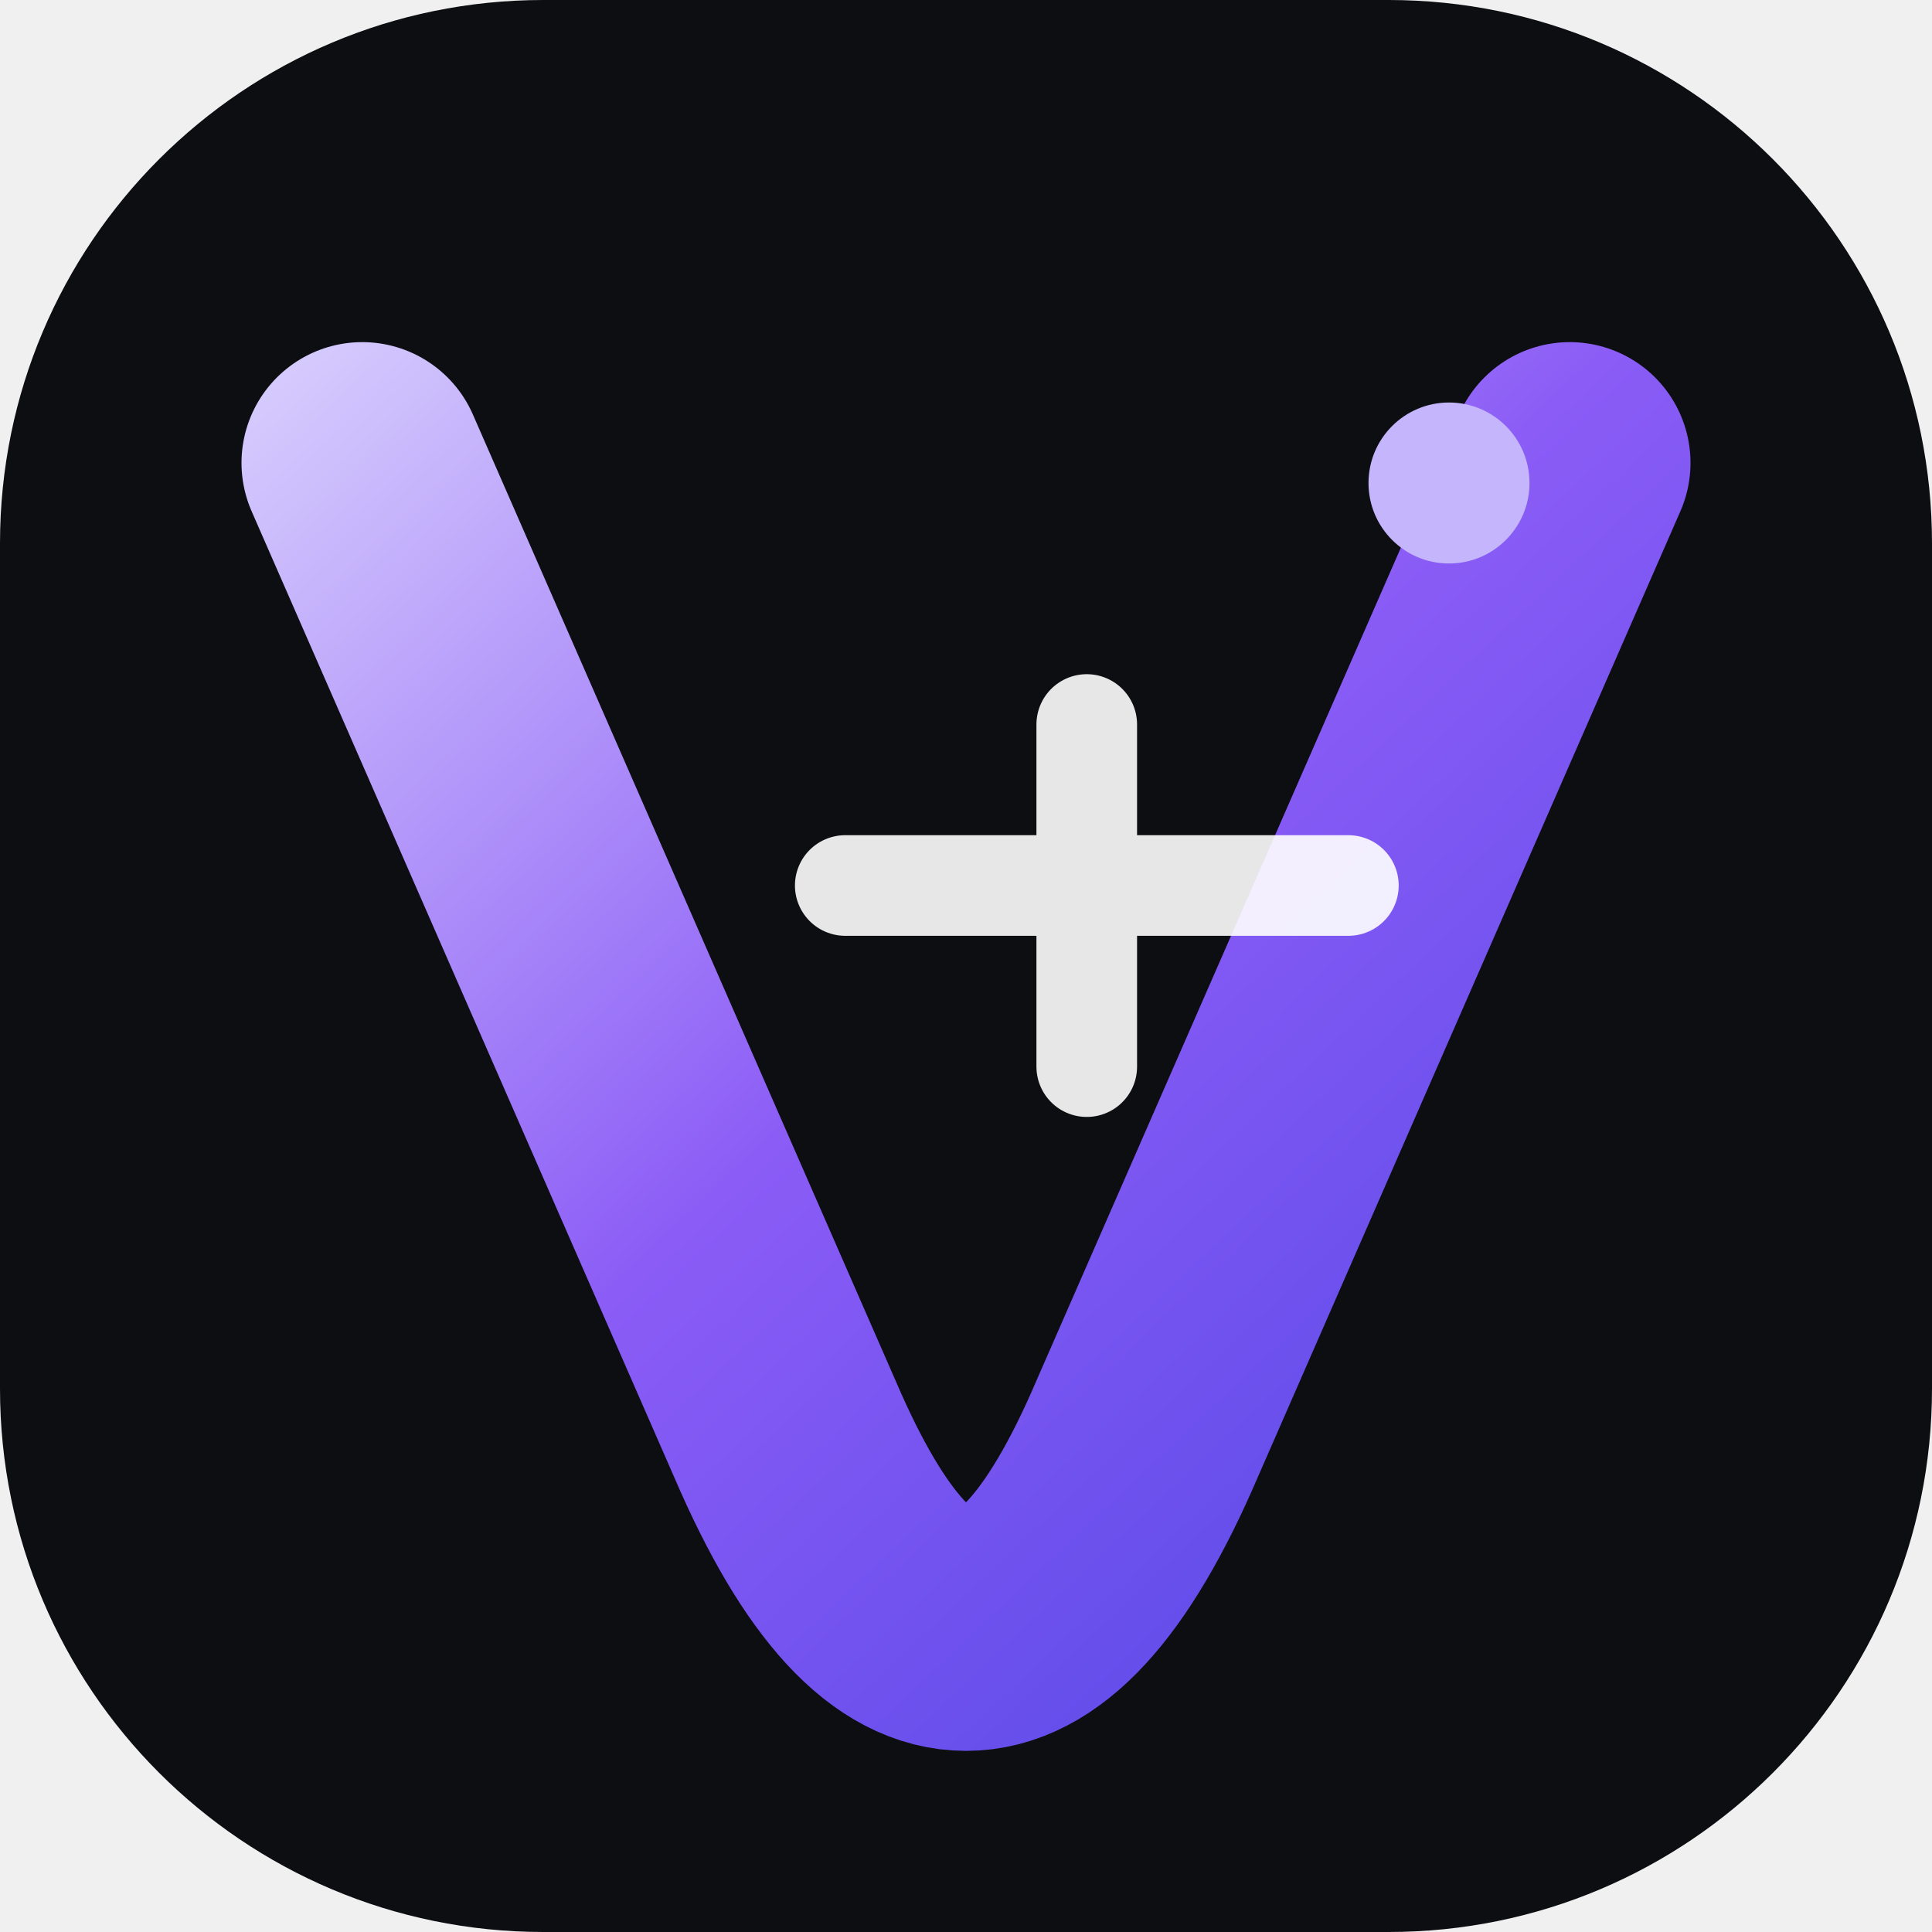
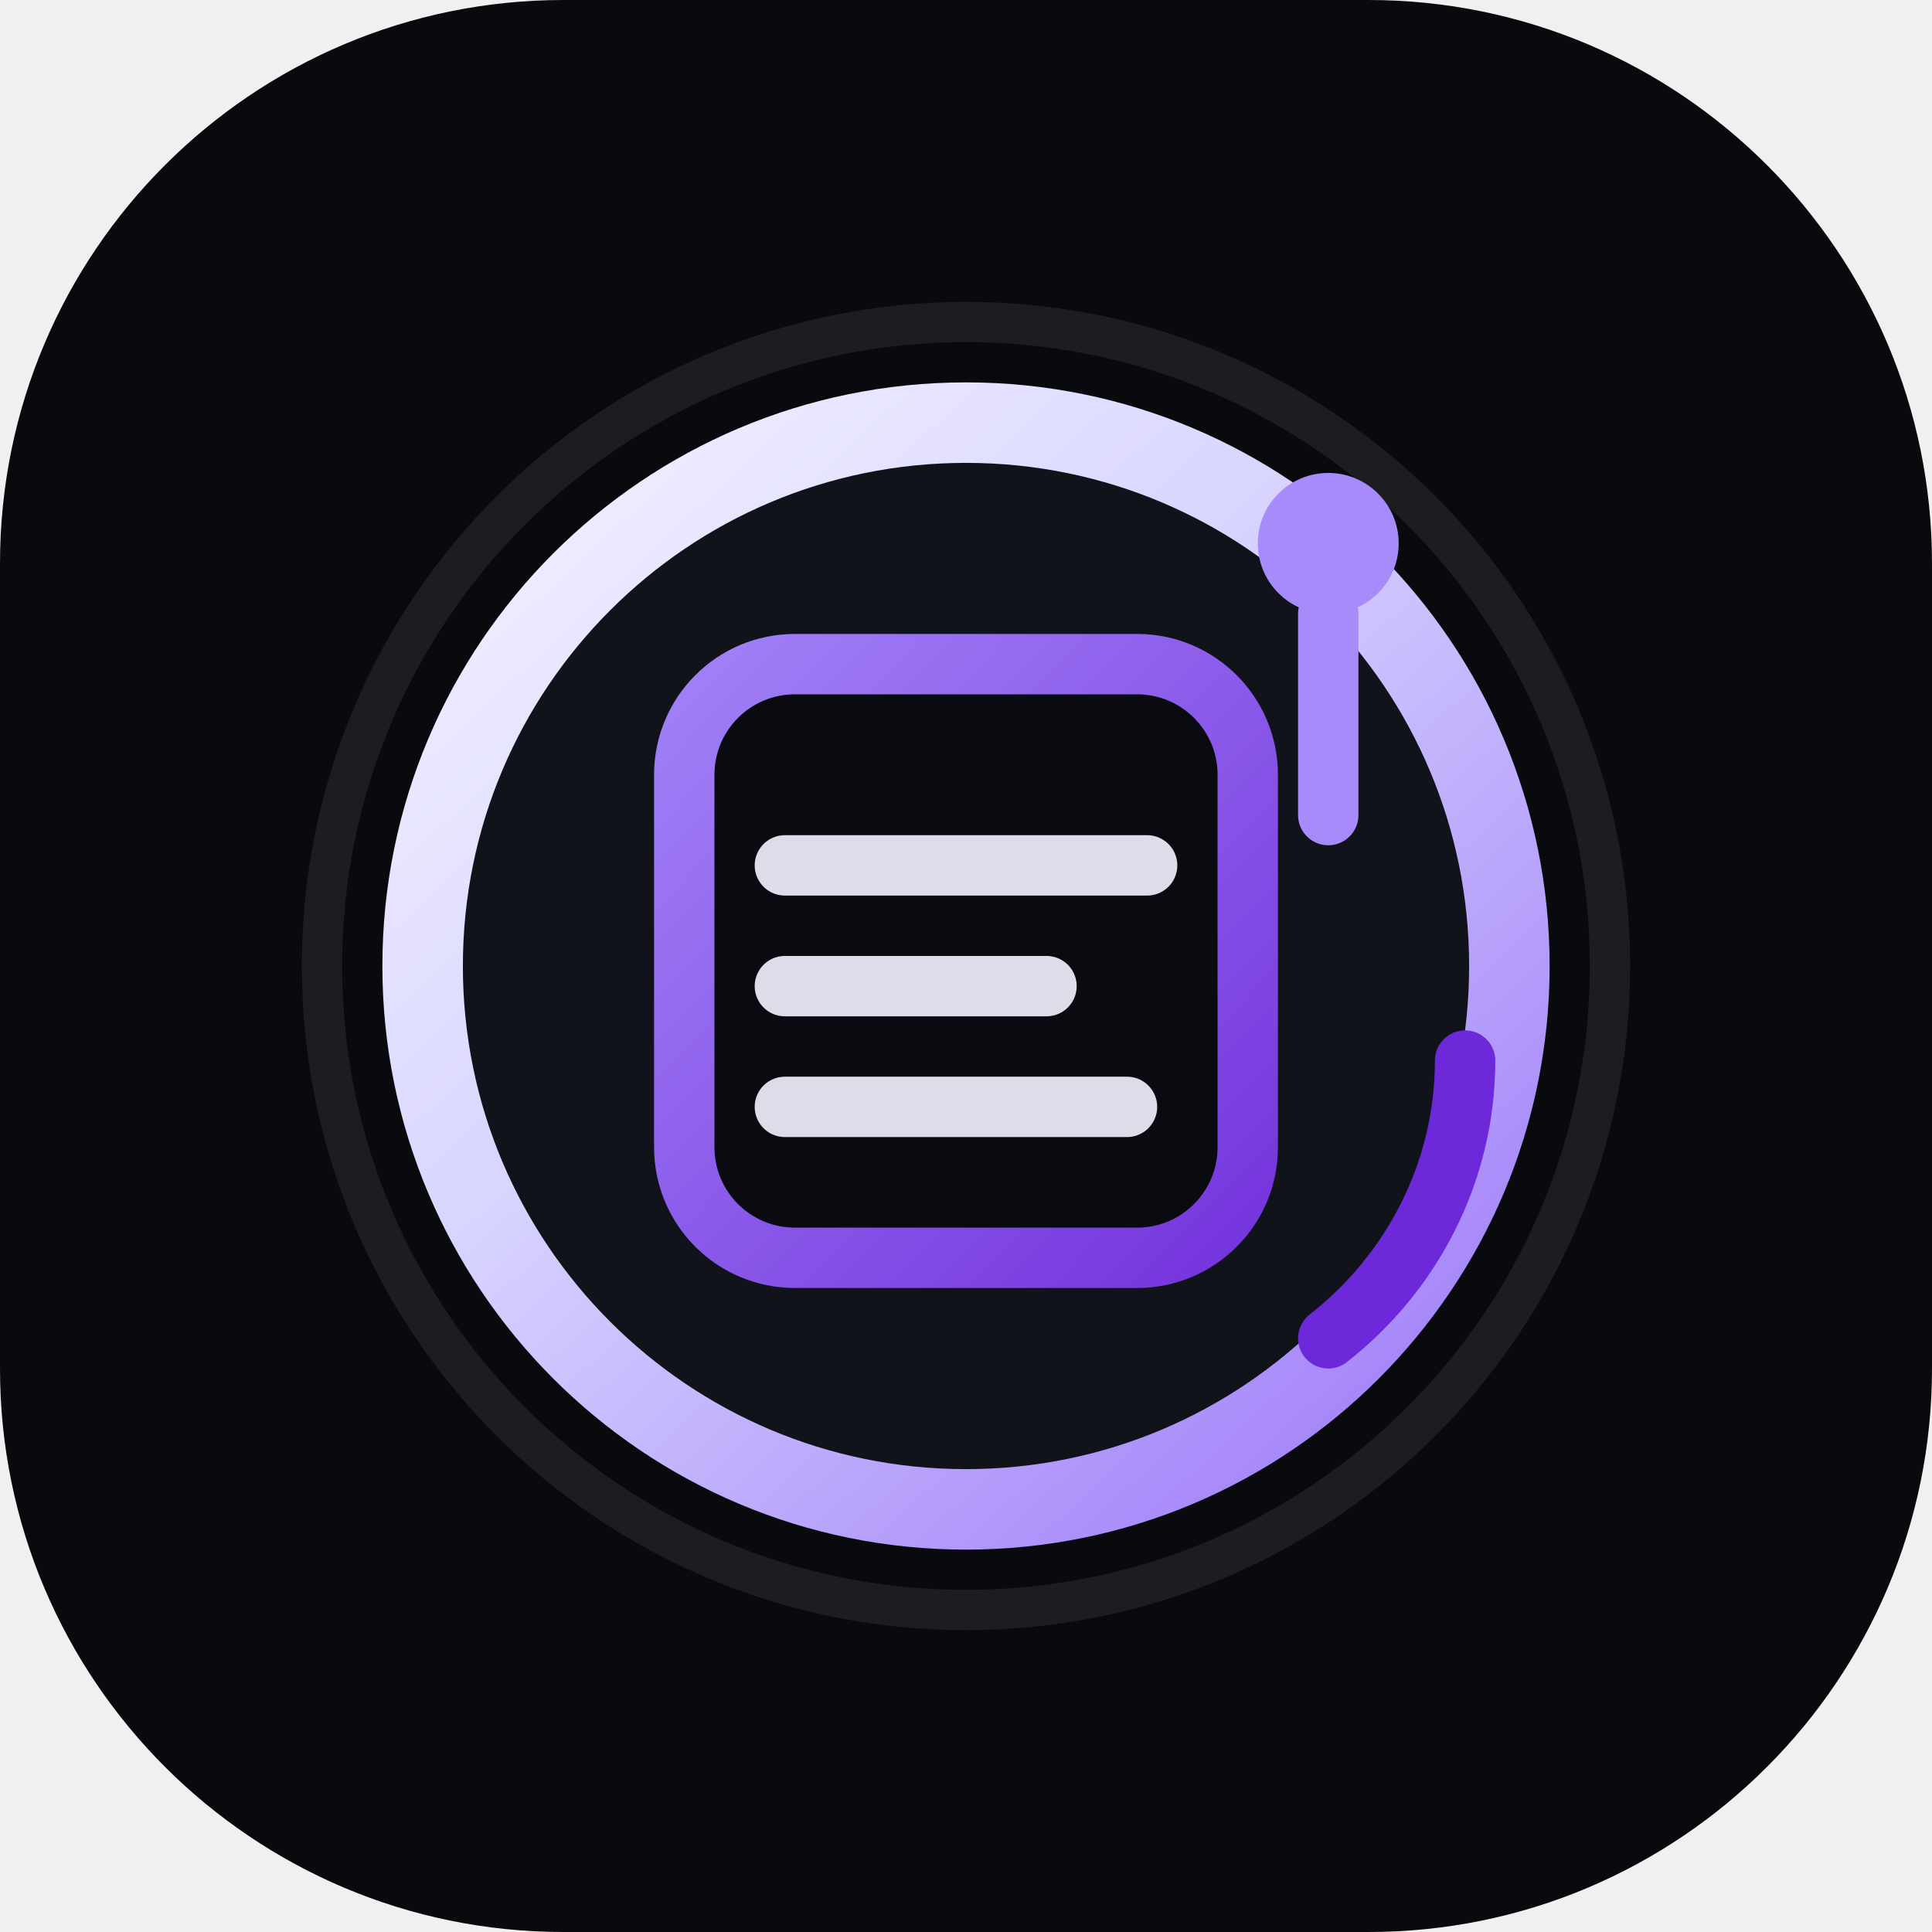
<svg xmlns="http://www.w3.org/2000/svg" viewBox="0 0 96 96" fill="none">
  <defs>
-     <linearGradient id="v" x1="14" y1="12" x2="82" y2="84" gradientUnits="userSpaceOnUse">
-       <stop stop-color="#DDD6FE" />
-       <stop offset=".5" stop-color="#8B5CF6" />
-       <stop offset="1" stop-color="#4F46E5" />
+     <linearGradient id="lens" x1="15" y1="12" x2="82" y2="84" gradientUnits="userSpaceOnUse">
+       <stop stop-color="#FFFFFF" />
+       <stop offset="0.42" stop-color="#D8D5FF" />
+       <stop offset="1" stop-color="#8B5CF6" />
+     </linearGradient>
+     <linearGradient id="cue" x1="29" y1="30" x2="67" y2="67" gradientUnits="userSpaceOnUse">
+       <stop stop-color="#A78BFA" />
+       <stop offset="1" stop-color="#6D28D9" />
    </linearGradient>
  </defs>
-   <rect width="96" height="96" rx="27" fill="#0D0E12" />
-   <path d="M18 23 39 71c3 7 6 10 9 10s6-3 9-10l21-48" stroke="url(#v)" stroke-width="12" stroke-linecap="round" stroke-linejoin="round" />
-   <path d="M42 44h25M54 36v17" stroke="#fff" stroke-opacity=".9" stroke-width="5" stroke-linecap="round" />
-   <circle cx="72" cy="24" r="4" fill="#C4B5FD" />
+   <rect width="96" height="96" rx="28" fill="#090A0E" />
+   <circle cx="48" cy="48" r="32" stroke="rgba(255,255,255,.08)" stroke-width="2" />
+   <circle cx="48" cy="48" r="27" fill="#11131A" stroke="url(#lens)" stroke-width="4" />
+   <path d="M34 38.5C34 35.46 36.46 33 39.5 33h17C59.54 33 62 35.46 62 38.5V57c0 3.04-2.46 5.5-5.5 5.5h-17c-3.04 0-5.5-2.46-5.5-5.5V38.5Z" fill="#0A0B10" stroke="url(#cue)" stroke-width="3" />
+   <path d="M39 43h18M39 49h13M39 55h17" stroke="#F5F3FF" stroke-width="3" stroke-linecap="round" opacity=".9" />
+   <path d="M66 30.5v10" stroke="#A78BFA" stroke-width="3" stroke-linecap="round" />
+   <circle cx="66" cy="27" r="3.5" fill="#A78BFA" />
+   <path d="M66 66.5c4.1-3.2 6.8-8.2 6.8-13.8" stroke="#6D28D9" stroke-width="3" stroke-linecap="round" />
</svg>
